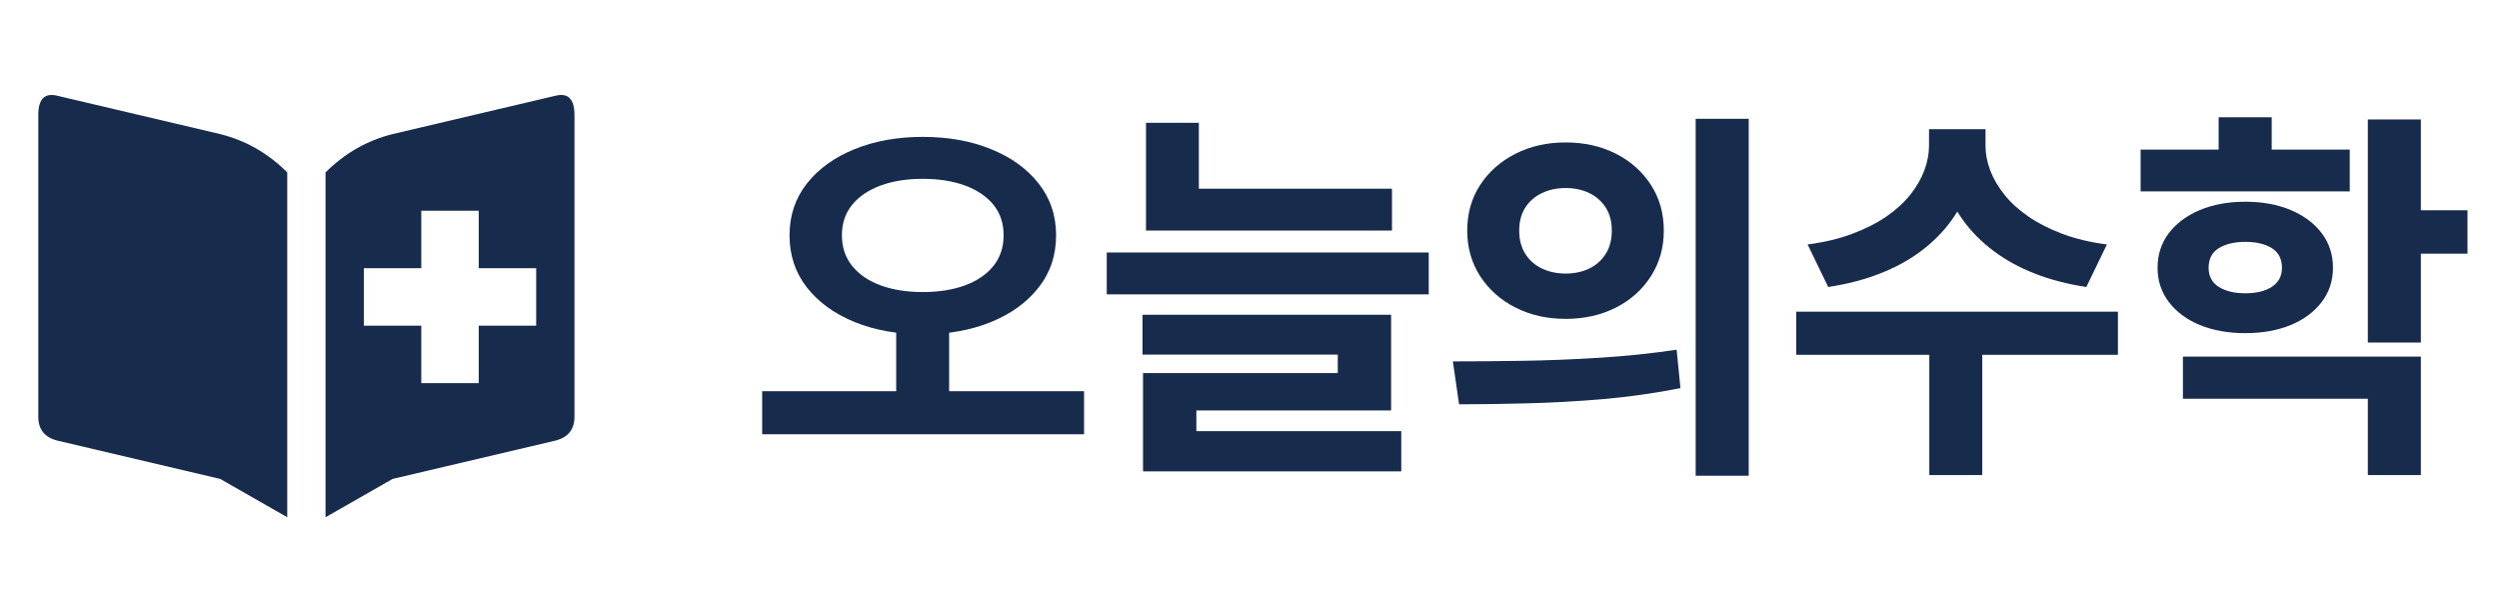
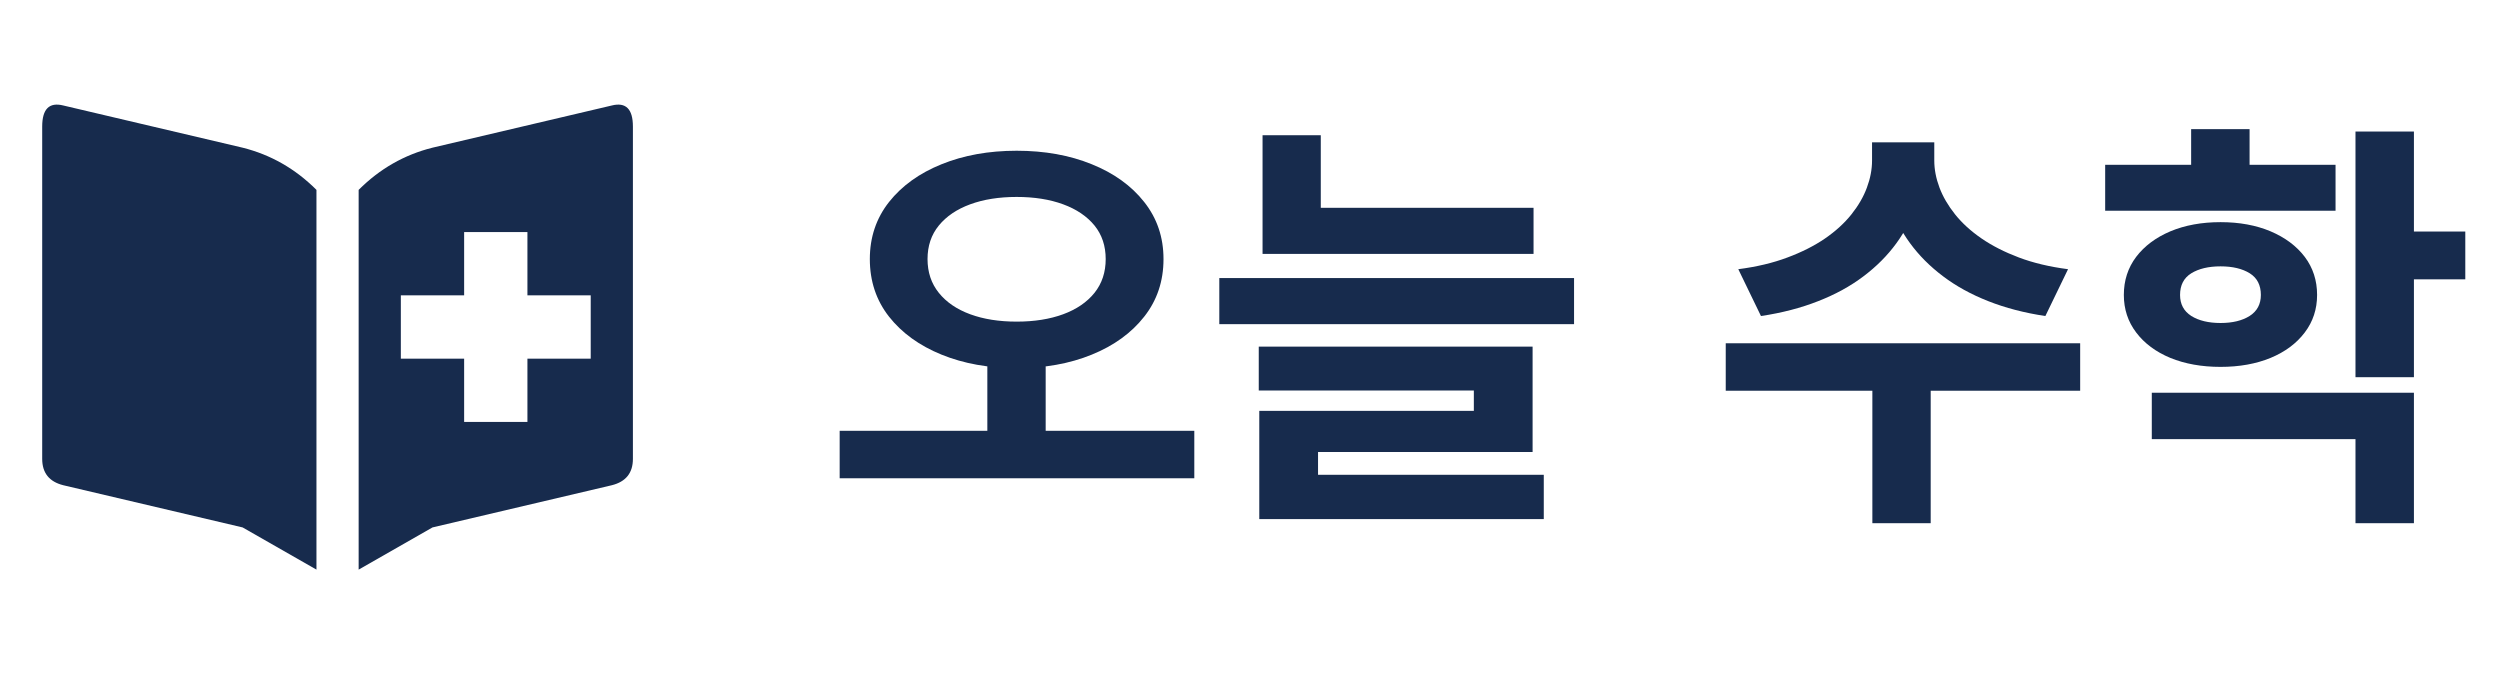
- <svg xmlns="http://www.w3.org/2000/svg" width="261" height="64" viewBox="0 0 261 64" role="img" aria-label="오늘의수학" color="#172b4d">
+ <svg xmlns="http://www.w3.org/2000/svg" width="237" height="64" viewBox="0 0 237 64" role="img" aria-label="오늘 수학" color="#172b4d">
  <path fill="currentColor" d="M6 10L23 14Q27 15 30 18V54L23 50L6 46Q4 45.5 4 43.5V12Q4 9.5 6 10Z" />
  <path fill="currentColor" fill-rule="evenodd" d="M34 18Q37 15 41 14L58 10Q60 9.5 60 12V43.5Q60 45.5 58 46L41 50L34 54Z M44 22H50V28H56V34H50V40H44V34H38V28H44Z" />
  <path fill="currentColor" d="M93.6 33.33H99.13V41.71H93.6ZM96.38 14.29Q100.36 14.29 103.5 15.57Q106.65 16.84 108.47 19.15Q110.3 21.46 110.3 24.56Q110.3 27.7 108.47 30.02Q106.65 32.34 103.5 33.62Q100.36 34.9 96.38 34.9Q92.41 34.9 89.26 33.62Q86.11 32.34 84.28 30.02Q82.46 27.7 82.46 24.56Q82.46 21.46 84.28 19.15Q86.11 16.84 89.26 15.57Q92.41 14.29 96.38 14.29ZM96.38 18.67Q93.87 18.67 91.97 19.37Q90.07 20.07 89 21.38Q87.93 22.69 87.93 24.56Q87.93 26.43 89 27.76Q90.07 29.09 91.97 29.79Q93.87 30.49 96.38 30.49Q98.89 30.49 100.79 29.79Q102.69 29.09 103.76 27.76Q104.82 26.43 104.82 24.56Q104.82 22.69 103.76 21.38Q102.69 20.07 100.79 19.37Q98.89 18.67 96.38 18.67ZM79.6 40.84H113.22V45.34H79.6Z" />
  <path fill="currentColor" d="M119.69 19.7H145.38V24.07H119.69ZM115.59 26.36H149.22V30.73H115.59ZM119.69 12.82H125.21V22.06H119.69ZM119.33 32.86H145.29V42.85H124.95V45.96H119.38V38.95H139.72V37.02H119.33ZM119.38 45.01H146.35V49.21H119.38Z" />
-   <path fill="currentColor" d="M163.52 14.87Q166.44 14.87 168.77 16.05Q171.09 17.23 172.43 19.31Q173.77 21.38 173.77 24.08Q173.77 26.74 172.43 28.83Q171.09 30.93 168.77 32.11Q166.44 33.29 163.52 33.29Q160.61 33.29 158.28 32.11Q155.95 30.93 154.59 28.83Q153.24 26.74 153.24 24.08Q153.24 21.38 154.59 19.31Q155.95 17.23 158.28 16.05Q160.61 14.87 163.52 14.87ZM163.52 19.63Q162.16 19.63 161.06 20.15Q159.95 20.67 159.31 21.66Q158.67 22.65 158.67 24.08Q158.67 25.5 159.31 26.51Q159.95 27.52 161.06 28.04Q162.16 28.56 163.52 28.56Q164.89 28.56 165.97 28.04Q167.06 27.52 167.7 26.51Q168.34 25.5 168.34 24.08Q168.34 22.65 167.7 21.66Q167.06 20.67 165.97 20.15Q164.89 19.63 163.52 19.63ZM177.1 12.4H182.64V49.67H177.1ZM152.39 42.21 151.74 37.73Q155 37.73 158.94 37.67Q162.87 37.61 167.05 37.35Q171.22 37.09 175.11 36.51L175.51 40.52Q171.52 41.31 167.4 41.67Q163.27 42.02 159.44 42.11Q155.6 42.21 152.39 42.21Z" />
-   <path fill="currentColor" d="M201.47 13.49H206.32V15.22Q206.32 17.35 205.68 19.34Q205.04 21.33 203.77 23.07Q202.51 24.8 200.65 26.2Q198.8 27.6 196.36 28.55Q193.93 29.51 190.94 29.96L188.79 25.52Q191.41 25.18 193.45 24.41Q195.49 23.65 197.01 22.61Q198.52 21.57 199.51 20.33Q200.5 19.09 200.98 17.79Q201.47 16.48 201.47 15.22ZM202.52 13.49H207.37V15.22Q207.37 16.47 207.86 17.78Q208.35 19.08 209.34 20.32Q210.33 21.56 211.84 22.6Q213.35 23.64 215.39 24.41Q217.43 25.18 220.05 25.52L217.9 29.96Q214.92 29.51 212.49 28.55Q210.05 27.59 208.2 26.19Q206.34 24.79 205.07 23.05Q203.8 21.32 203.16 19.33Q202.52 17.34 202.52 15.22ZM201.5 36.04H207.03V49.6H201.5ZM187.6 32.54H221.2V37.04H187.6Z" />
-   <path fill="currentColor" d="M223.57 15.62H245.41V19.98H223.57ZM234.51 21.06Q237.18 21.06 239.25 21.93Q241.32 22.81 242.49 24.35Q243.66 25.9 243.66 27.96Q243.66 29.98 242.49 31.52Q241.32 33.07 239.25 33.93Q237.18 34.78 234.51 34.78Q231.83 34.78 229.75 33.93Q227.68 33.07 226.51 31.52Q225.34 29.98 225.34 27.96Q225.34 25.9 226.51 24.35Q227.68 22.81 229.75 21.93Q231.83 21.06 234.51 21.06ZM234.51 25.25Q232.8 25.25 231.73 25.91Q230.67 26.57 230.67 27.96Q230.67 29.27 231.73 29.95Q232.8 30.62 234.51 30.62Q236.21 30.62 237.27 29.95Q238.33 29.27 238.33 27.96Q238.33 26.57 237.28 25.91Q236.22 25.25 234.51 25.25ZM247.3 12.47H252.84V35.76H247.3ZM251.33 21.95H257.71V26.48H251.33ZM227.99 37.23H252.84V49.6H247.3V41.63H227.99ZM231.72 12.24H237.26V18.13H231.72Z" />
+   <g transform="translate(-24 0)">
+     <path fill="currentColor" d="M201.47 13.49H206.32V15.22Q206.32 17.35 205.68 19.34Q205.04 21.33 203.77 23.07Q202.51 24.8 200.65 26.2Q198.8 27.6 196.36 28.55Q193.93 29.51 190.94 29.96L188.79 25.52Q191.41 25.18 193.45 24.41Q195.49 23.65 197.01 22.61Q198.52 21.57 199.51 20.33Q200.5 19.09 200.98 17.79Q201.47 16.48 201.47 15.22ZM202.52 13.49H207.37V15.22Q207.37 16.47 207.86 17.78Q208.35 19.08 209.34 20.32Q210.33 21.56 211.84 22.6Q213.35 23.64 215.39 24.41Q217.43 25.18 220.05 25.52L217.9 29.96Q214.92 29.51 212.49 28.55Q210.05 27.59 208.2 26.19Q206.34 24.79 205.07 23.05Q203.8 21.32 203.16 19.33Q202.52 17.34 202.52 15.22ZM201.5 36.04H207.03V49.6H201.5ZM187.6 32.54H221.2V37.04H187.6Z" />
+     <path fill="currentColor" d="M223.57 15.62H245.41V19.98H223.57ZM234.51 21.06Q237.18 21.06 239.25 21.93Q241.32 22.81 242.49 24.35Q243.66 25.9 243.66 27.96Q243.66 29.98 242.49 31.52Q241.32 33.07 239.25 33.93Q237.18 34.78 234.51 34.78Q231.83 34.78 229.75 33.93Q227.68 33.07 226.51 31.52Q225.34 29.98 225.34 27.96Q225.34 25.9 226.51 24.35Q227.68 22.81 229.75 21.93Q231.83 21.06 234.51 21.06ZM234.51 25.25Q232.8 25.25 231.73 25.91Q230.67 26.57 230.67 27.96Q230.67 29.27 231.73 29.95Q232.8 30.62 234.51 30.62Q236.21 30.62 237.27 29.95Q238.33 29.27 238.33 27.96Q238.33 26.57 237.28 25.91Q236.22 25.25 234.51 25.25ZM247.3 12.47H252.84V35.76H247.3ZM251.33 21.95H257.71V26.48H251.33ZM227.99 37.23H252.84V49.6H247.3V41.63H227.99ZM231.72 12.24H237.26V18.13H231.72Z" />
+   </g>
</svg>
